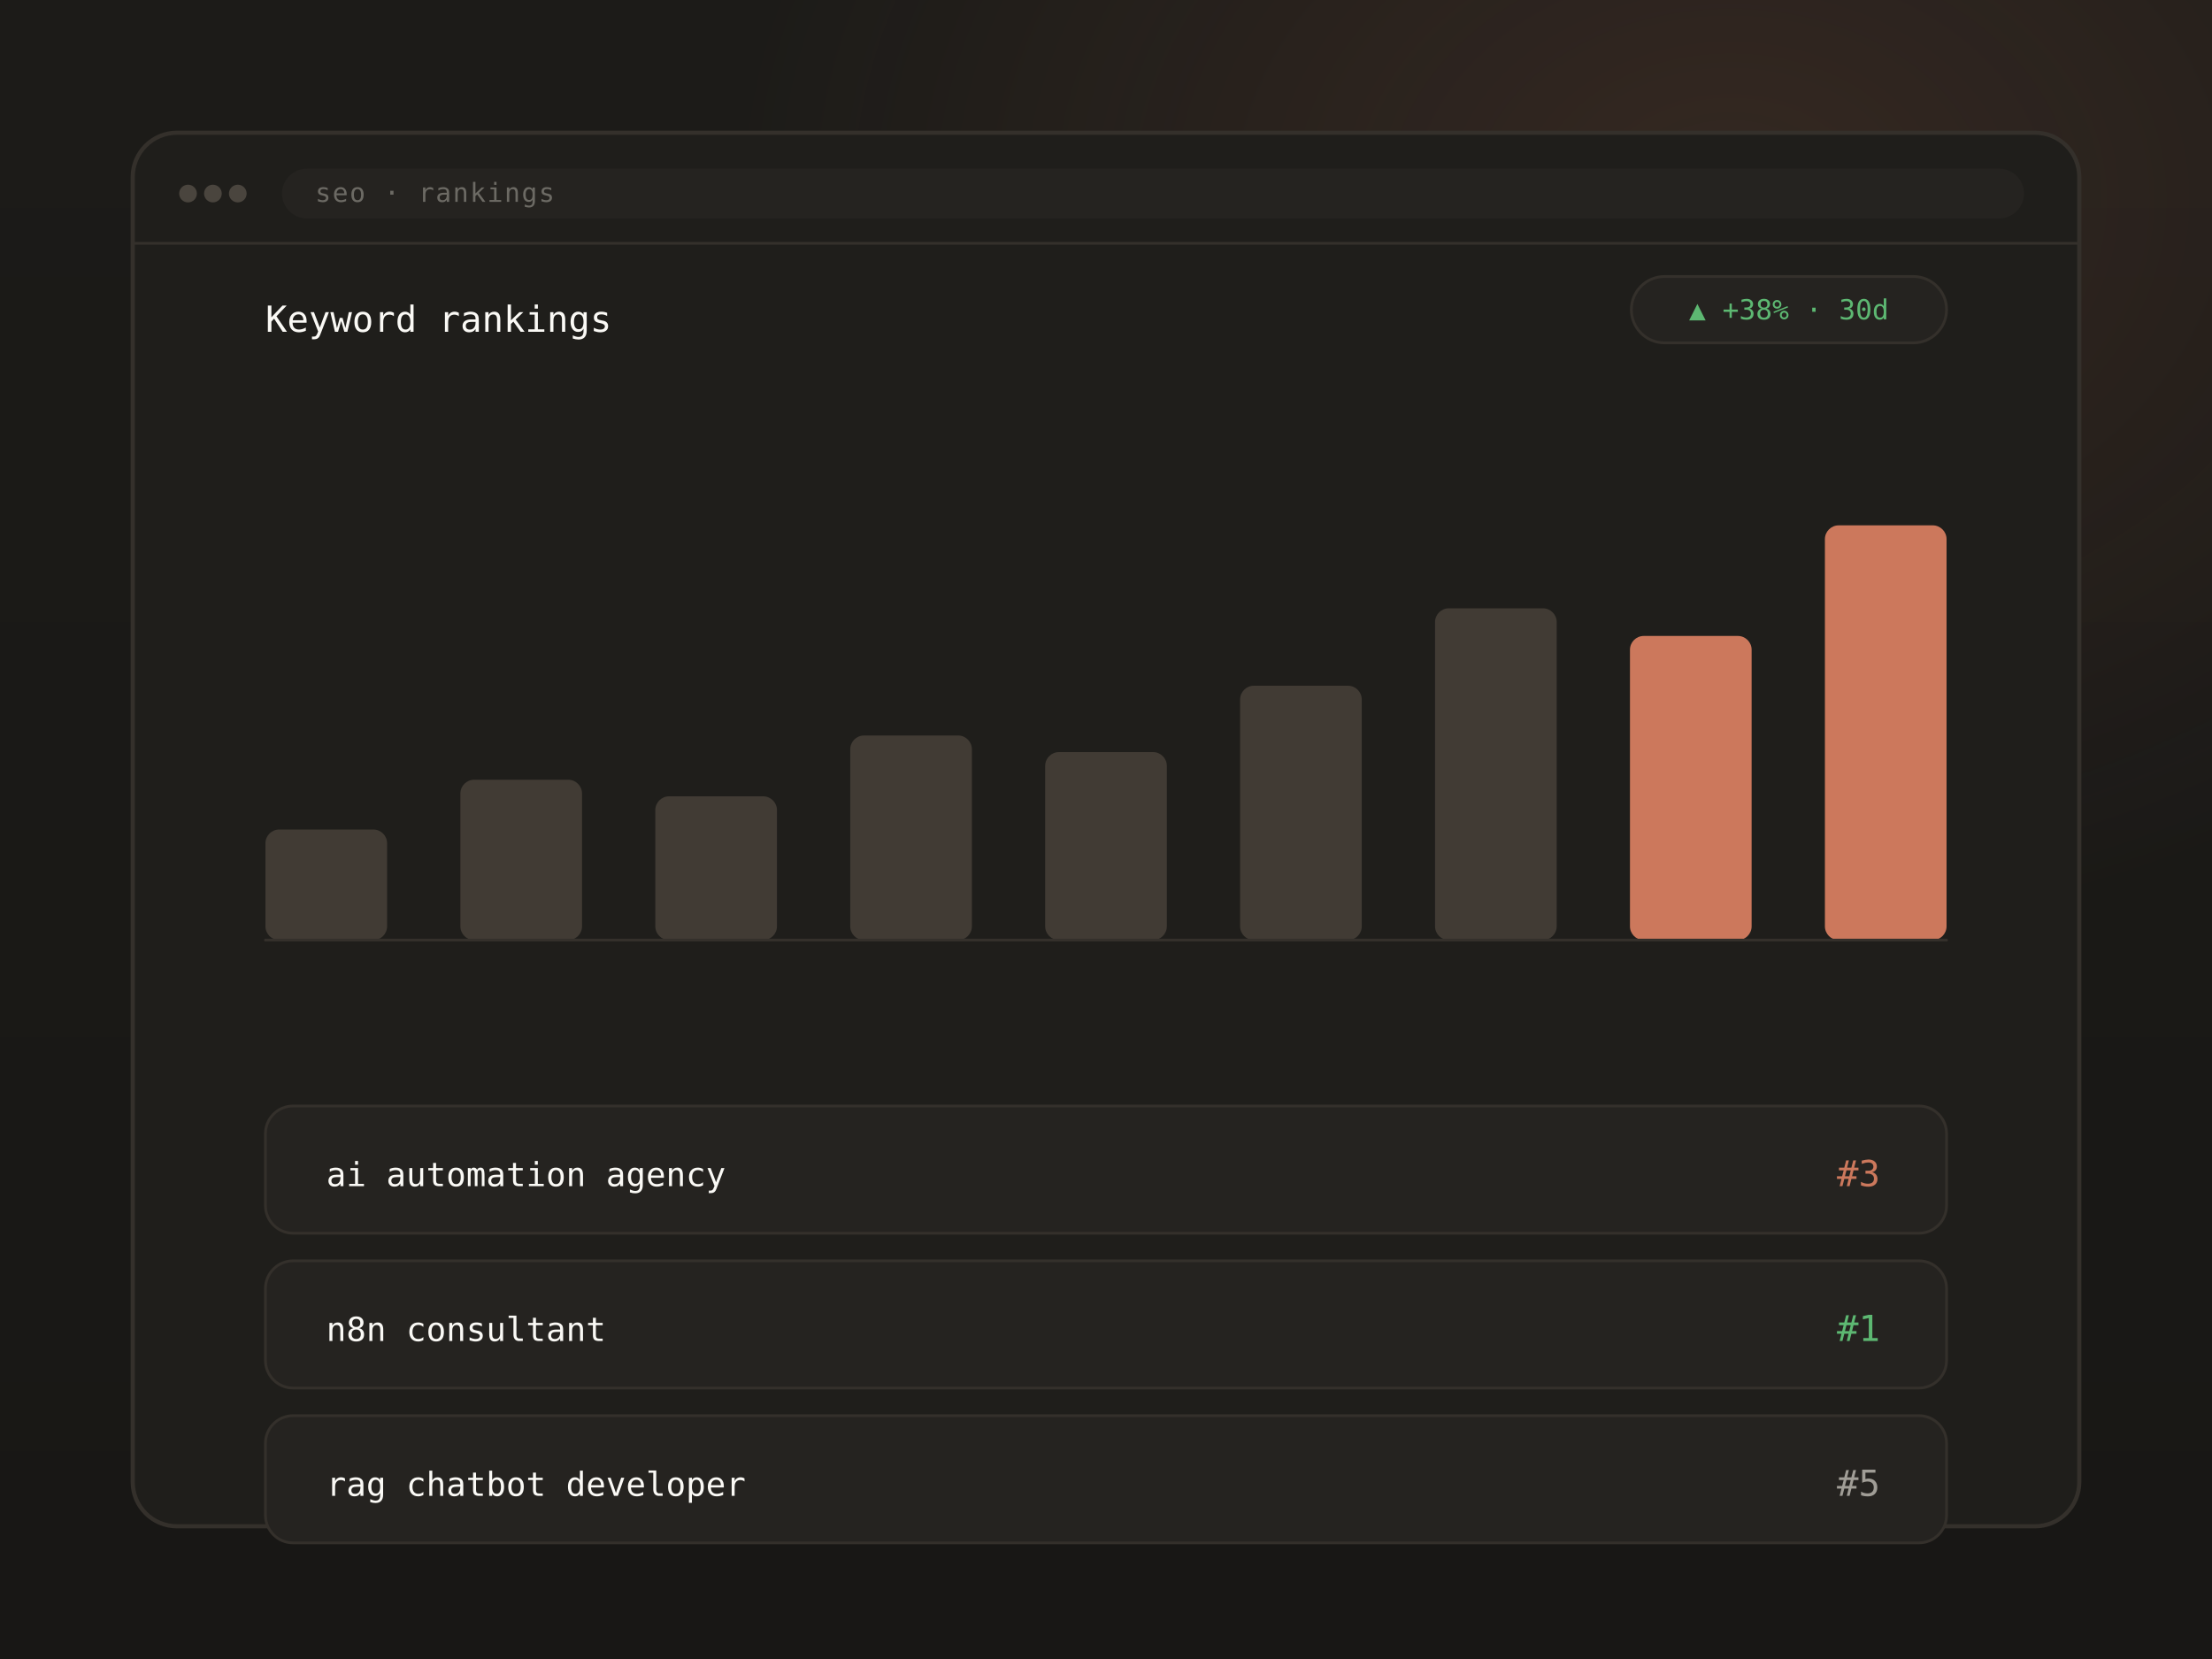
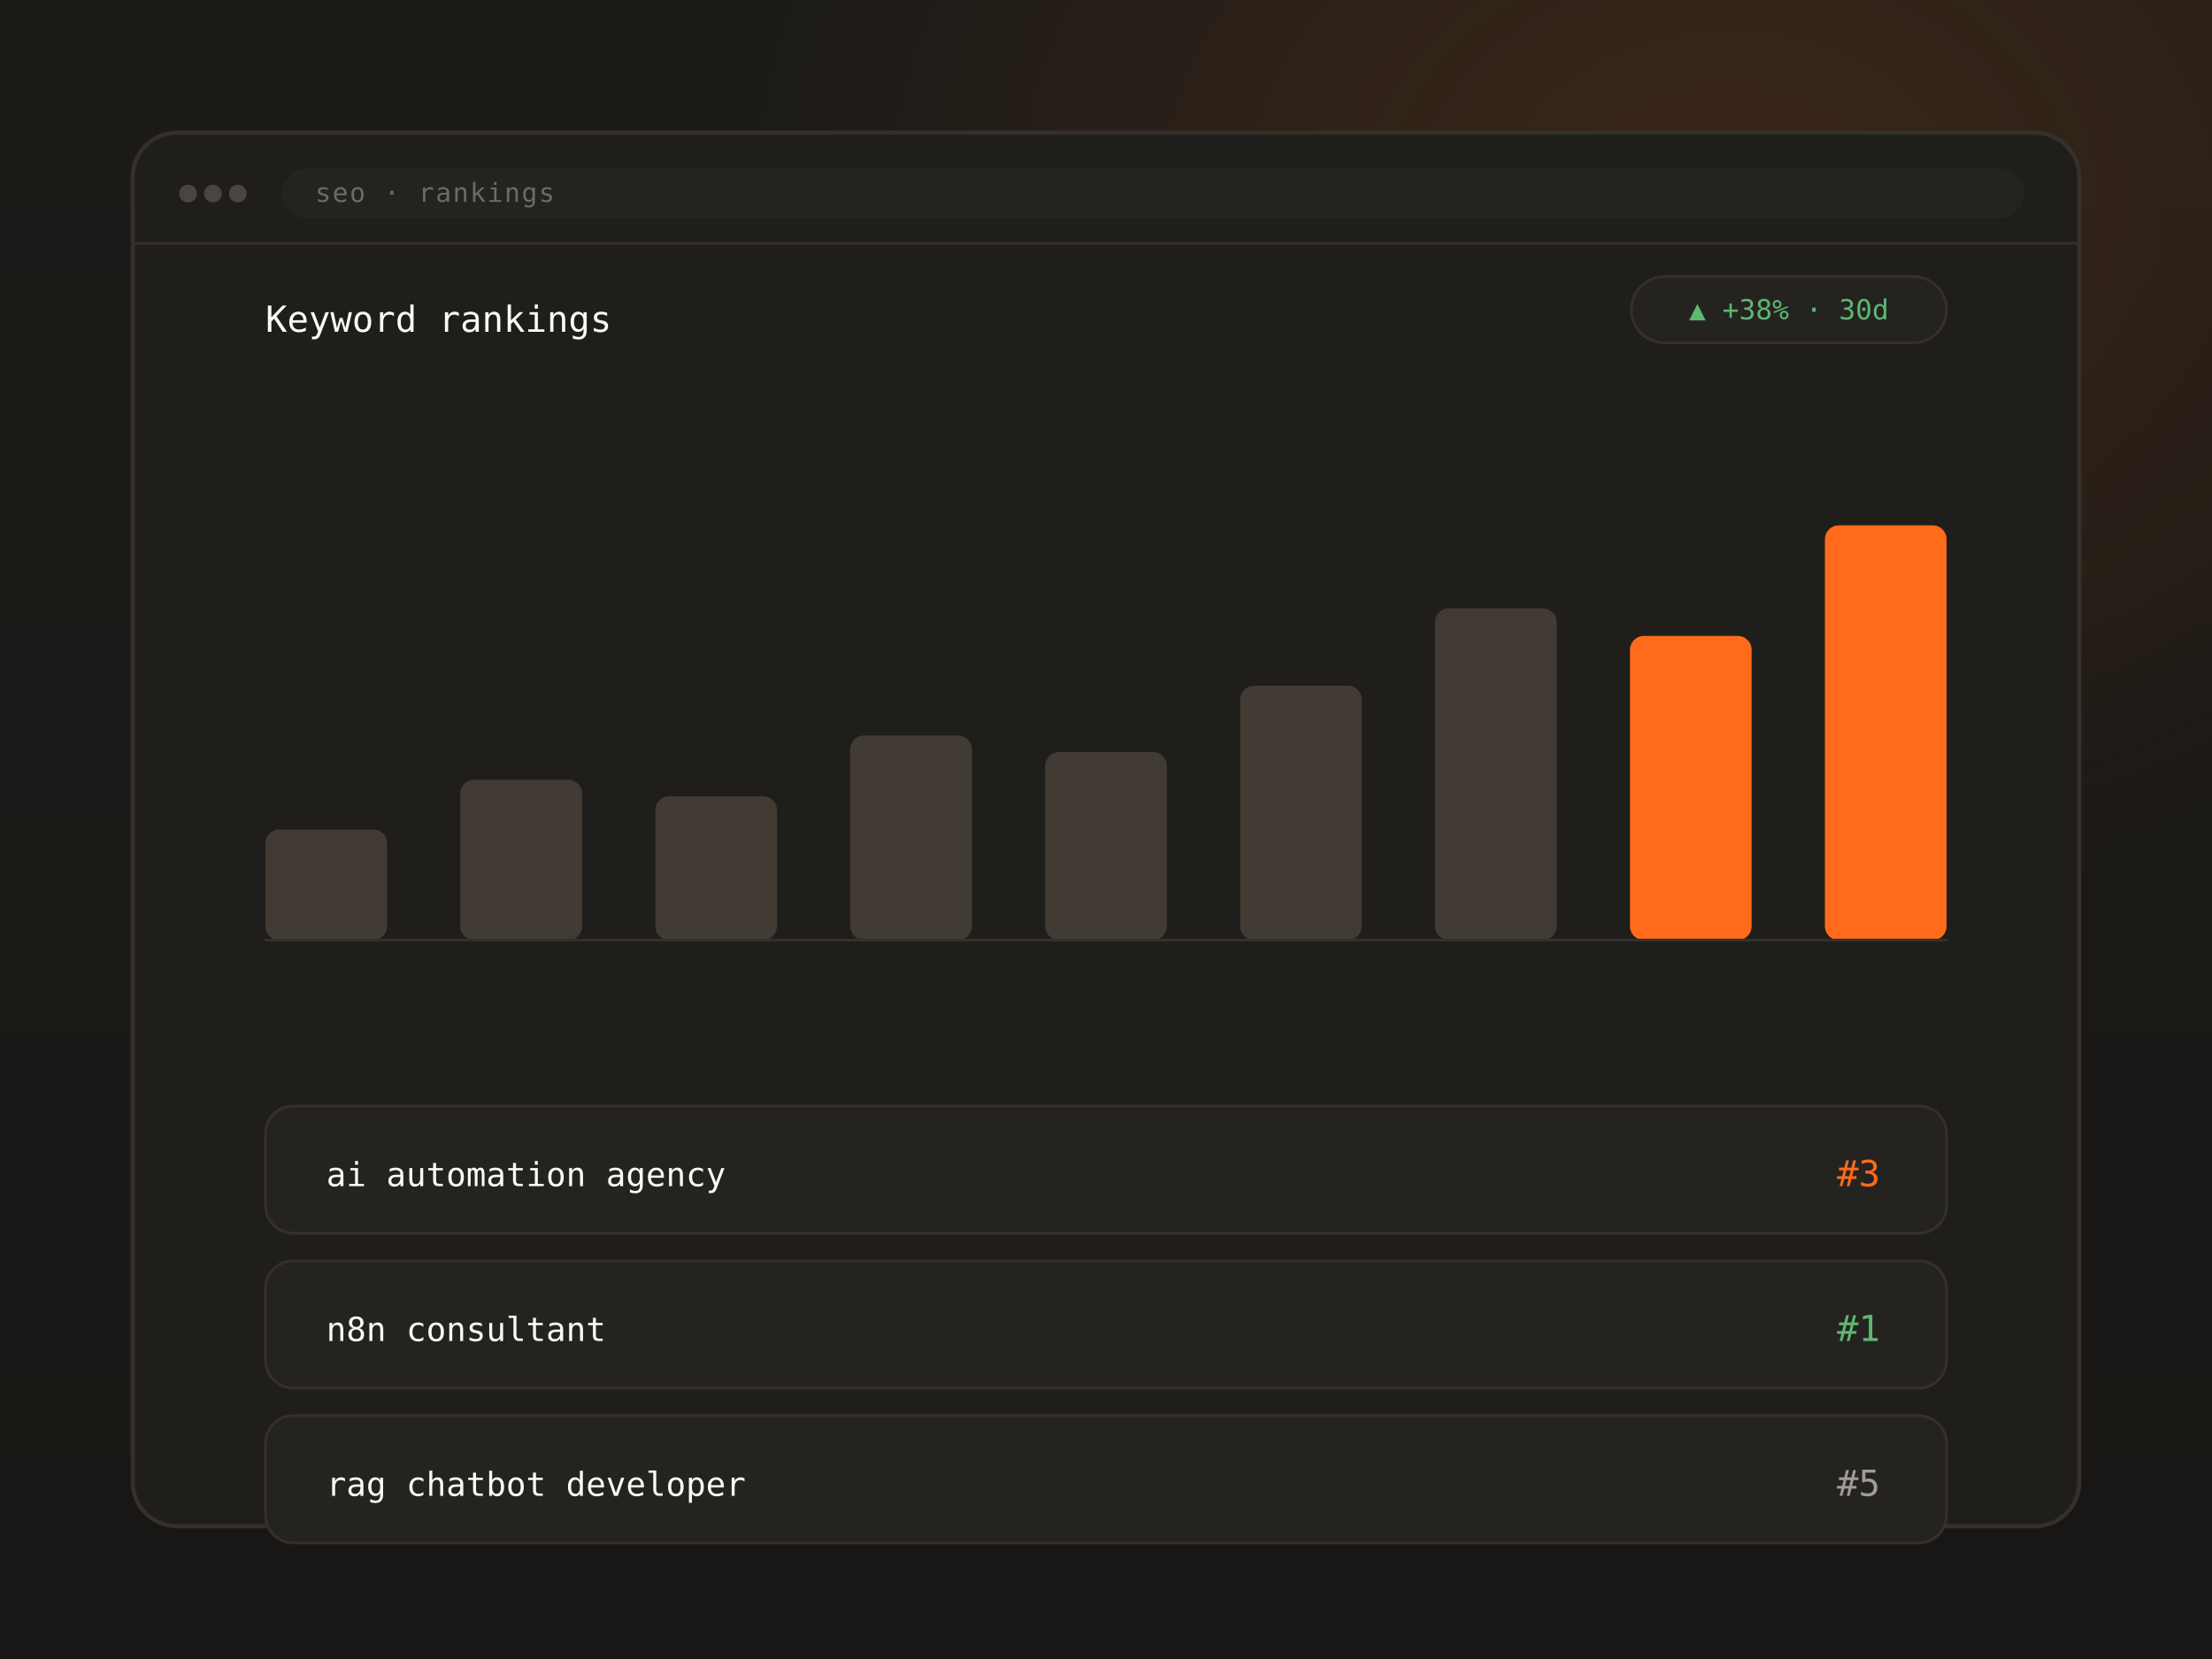
<svg xmlns="http://www.w3.org/2000/svg" viewBox="0 0 800 600" width="800" height="600" role="img">
  <defs>
    <linearGradient id="bg" x1="0" y1="0" x2="0" y2="1">
      <stop offset="0" stop-color="#1c1b18" />
      <stop offset="1" stop-color="#181715" />
    </linearGradient>
    <radialGradient id="glow" cx="0.78" cy="0.12" r="0.9">
-       <stop offset="0" stop-color="#cc785c" stop-opacity="0.14" />
-       <stop offset="0.5" stop-color="#cc785c" stop-opacity="0" />
+       <stop offset="0" stop-color="#ff6b1a" stop-opacity="0.14" />
+       <stop offset="0.5" stop-color="#ff6b1a" stop-opacity="0" />
    </radialGradient>
  </defs>
  <rect x="0.0" y="0.0" width="800.0" height="600.0" rx="0" fill="url(#bg)" />
  <rect x="0.0" y="0.0" width="800.0" height="600.0" rx="0" fill="url(#glow)" />
  <rect x="48.0" y="48.0" width="704.0" height="504.0" rx="16" fill="#1f1e1b" stroke="#34302b" stroke-width="1.5" />
  <circle cx="68.0" cy="70.0" r="3.2" fill="#4a453e" />
  <circle cx="77.0" cy="70.0" r="3.2" fill="#4a453e" />
  <circle cx="86.0" cy="70.0" r="3.2" fill="#4a453e" />
  <rect x="102.0" y="61.0" width="630.0" height="18.0" rx="9" fill="#252320" />
  <text x="114.0" y="73.0" font-family="'JetBrains Mono','SFMono-Regular',ui-monospace,monospace" font-size="9.5" font-weight="400" fill="#6c6a64" text-anchor="start" letter-spacing="0.5">seo · rankings</text>
  <line x1="48.0" y1="88.0" x2="752.0" y2="88.0" stroke="#34302b" stroke-width="1" stroke-linecap="round" />
  <text x="96.0" y="120.0" font-family="'JetBrains Mono','SFMono-Regular',ui-monospace,monospace" font-size="13" font-weight="400" fill="#faf9f5" text-anchor="start">Keyword rankings</text>
  <rect x="590.0" y="100.0" width="114.0" height="24.0" rx="12.0" fill="#252320" stroke="#34302b" stroke-width="1" />
  <text x="647.0" y="115.5" font-family="'JetBrains Mono','SFMono-Regular',ui-monospace,monospace" font-size="10" font-weight="400" fill="#5db872" text-anchor="middle">▲ +38% · 30d</text>
  <rect x="96.0" y="300.0" width="44.0" height="40.0" rx="5" fill="#413b34" />
  <rect x="166.5" y="282.0" width="44.0" height="58.0" rx="5" fill="#413b34" />
  <rect x="237.0" y="288.0" width="44.0" height="52.0" rx="5" fill="#413b34" />
  <rect x="307.5" y="266.0" width="44.0" height="74.0" rx="5" fill="#413b34" />
  <rect x="378.0" y="272.0" width="44.0" height="68.0" rx="5" fill="#413b34" />
  <rect x="448.5" y="248.0" width="44.0" height="92.0" rx="5" fill="#413b34" />
  <rect x="519.0" y="220.0" width="44.0" height="120.0" rx="5" fill="#413b34" />
-   <rect x="589.5" y="230.0" width="44.0" height="110.0" rx="5" fill="#cc785c" />
-   <rect x="660.0" y="190.0" width="44.0" height="150.0" rx="5" fill="#cc785c" />
+   <rect x="589.5" y="230.0" width="44.0" height="110.0" rx="5" fill="#ff6b1a" />
+   <rect x="660.0" y="190.0" width="44.0" height="150.0" rx="5" fill="#ff6b1a" />
  <line x1="96.0" y1="340.0" x2="704.0" y2="340.0" stroke="#34302b" stroke-width="1" stroke-linecap="round" />
  <rect x="96.0" y="400.0" width="608.0" height="46.0" rx="10" fill="#252320" stroke="#34302b" stroke-width="1" />
  <text x="118.0" y="429.0" font-family="'JetBrains Mono','SFMono-Regular',ui-monospace,monospace" font-size="12" font-weight="400" fill="#faf9f5" text-anchor="start">ai automation agency</text>
-   <text x="680.0" y="429.0" font-family="'JetBrains Mono','SFMono-Regular',ui-monospace,monospace" font-size="13" font-weight="500" fill="#cc785c" text-anchor="end">#3</text>
+   <text x="680.0" y="429.0" font-family="'JetBrains Mono','SFMono-Regular',ui-monospace,monospace" font-size="13" font-weight="500" fill="#ff6b1a" text-anchor="end">#3</text>
  <rect x="96.0" y="456.0" width="608.0" height="46.0" rx="10" fill="#252320" stroke="#34302b" stroke-width="1" />
  <text x="118.0" y="485.0" font-family="'JetBrains Mono','SFMono-Regular',ui-monospace,monospace" font-size="12" font-weight="400" fill="#faf9f5" text-anchor="start">n8n consultant</text>
  <text x="680.0" y="485.0" font-family="'JetBrains Mono','SFMono-Regular',ui-monospace,monospace" font-size="13" font-weight="500" fill="#5db872" text-anchor="end">#1</text>
  <rect x="96.0" y="512.0" width="608.0" height="46.0" rx="10" fill="#252320" stroke="#34302b" stroke-width="1" />
  <text x="118.0" y="541.0" font-family="'JetBrains Mono','SFMono-Regular',ui-monospace,monospace" font-size="12" font-weight="400" fill="#faf9f5" text-anchor="start">rag chatbot developer</text>
  <text x="680.0" y="541.0" font-family="'JetBrains Mono','SFMono-Regular',ui-monospace,monospace" font-size="13" font-weight="500" fill="#a09d96" text-anchor="end">#5</text>
</svg>
